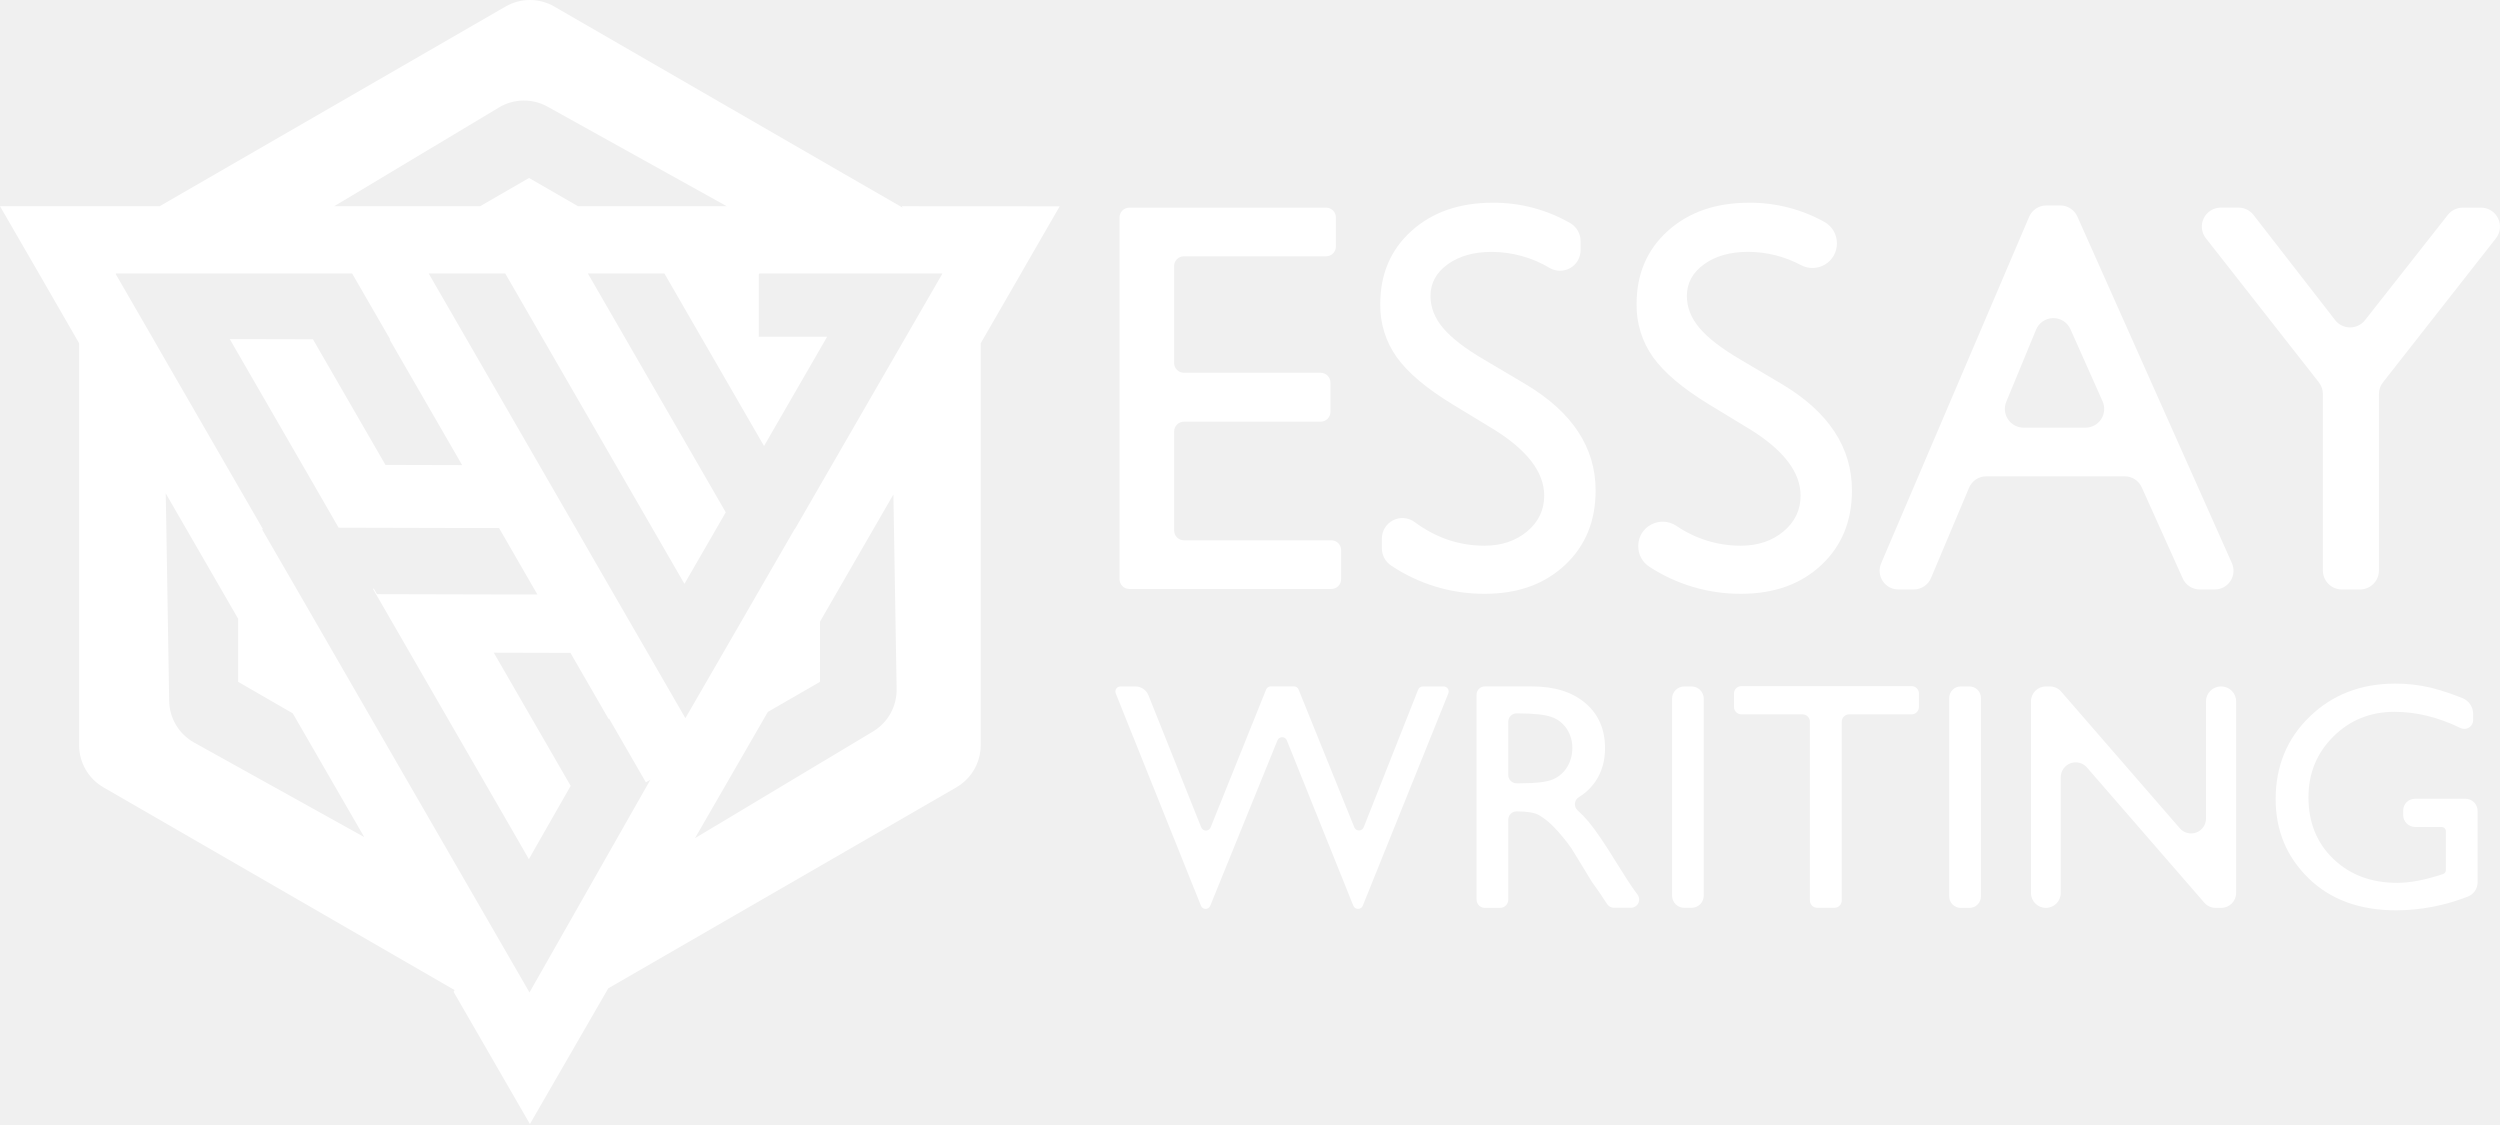
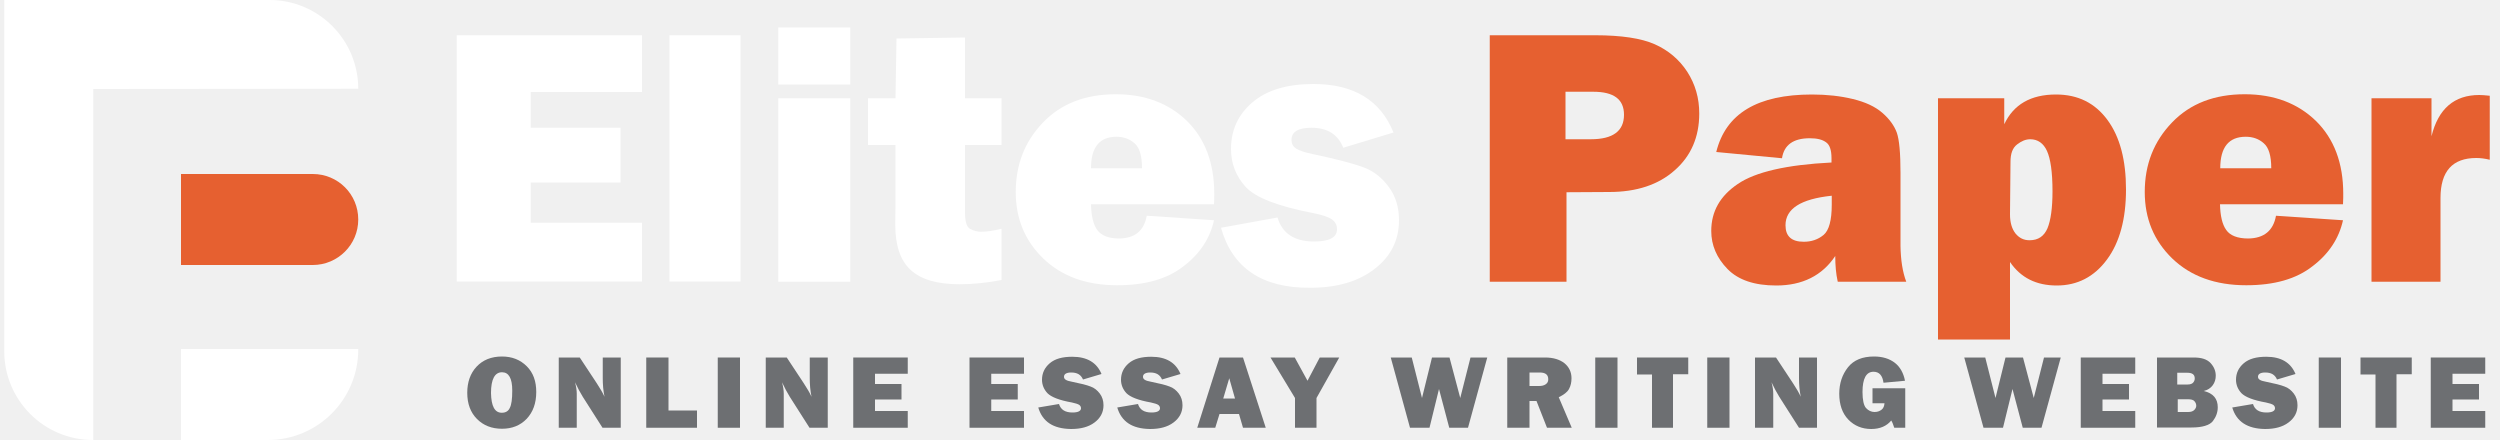
- <svg xmlns="http://www.w3.org/2000/svg" id="Layer_1" data-name="Layer 1" viewBox="0 0 1549.05 696.48">
-   <defs>
-     <style>.cls-1{fill:#fff;}</style>
-   </defs>
-   <path class="cls-1" d="M566.13,132.85l.52.91-1.57-.91-35-20.17L350.73,9.11a30.11,30.11,0,0,0-30.14,0L106.25,132.85H7.32L31,173.79,54.7,214.92l1.64,2.83V466.81a30.15,30.15,0,0,0,15.07,26.11L287.1,617.45l1.9,1.09-.62,1.11,23.81,41.23,23.47,40.67,48.56-84.1,72.75-42,35.58-20.54L531,532.71l68.92-39.79c.81-.47,1.61-1,2.36-1.52a30.15,30.15,0,0,0,12.59-21.8c.08-.92.13-1.85.13-2.79V217.75l.07-.14,2.21-3.83,0,0,22.65-39.22,1-1.8,0,0,23-39.85ZM316.49,71.66a30.1,30.1,0,0,1,30.13-.49l111,61.68H365.46l-30.33-17.5-30.32,17.5H214.38ZM127.63,465.19a30.13,30.13,0,0,1-15.49-25.86L111,369.55l-.67-41.07L110,310.77l10.24,17.73L144,369.64l10.86,18.8v39.1l33.86,19.54L233,523.75Zm281.61,24.88-.23.42-.53.94-.23.39-17.76,31.26-25.66,45.16-5.91,10.4L335.4,620l-23.81-41.25L301.91,562l-43-74.44-68-117.85L169.65,333h.63l-2.5-4.35-12.89-22.32-46.22-80.06L102.21,215,79,174.85h.18l-.18-.32H225.51l1.77,3.08,21.83,37.8h-.39l3.65,6.32,41.3,71.53h-.1l-47.4-.12-41.3-71.52-3.65-6.33-39.05-.09-12.47,0,5.19,9,49.45,85.63,10.94,19,1.85,3.21,77.53.2,9.08,0,12.8,0,10.95,19,10.94,18.95,1.86,3.22-12.8,0-9.08,0-77.53-.19L239,369.88h-.64l1.87,3.22,45,78,44.79,77.6h0l5,8.72,4.89-8.61L360.92,492l-47.64-82.51,45.94.12h1.56l23.66,41,.22-.39,22.87,39.61,2.58-1.5h0l.2-.11Zm139-31.74-4.79,2.87-12.55,7.52-65.44,39.22-27.52,16.5,18.52-32.09,26.65-46.18,32.29-18.63V390.27L524.2,375l36.69-63.55,2,120.54A30.11,30.11,0,0,1,548.22,458.33Zm42.51-282.86-22.1,38.27-1.61,2.8-7.47,12.92L515.38,306l-10.24,17.73-5.27,9.13-.08-.15-6.16,10.67-12.29,21.28-5.27,9.13-6.15,10.67L455.74,409,432,450.06l0,0-24.3-42.1-17.91-31-2.07-3.57-1.85-3.22-10.95-18.95L364,332.2,362.12,329,296.55,215.41l-23.61-40.88h47.44l23.66,41L409.61,329.1l21.8,37.74,14.18-24.54,6.15-10.66,5.27-9.13-3.34-5.79-1.85-3.21L386.25,199.93l-14.67-25.4H419l14.73,25.52,47,81.38,34.65-60,4.46-7.73-14.37,0h-3l-25,0V175.26l.42-.73H591.27Z" transform="translate(-7.32 -5.07)" />
-   <path class="cls-1" d="M707.05,133.73H829a6.08,6.08,0,0,1,6.07,6.08v18a6.07,6.07,0,0,1-6.07,6.07h-88.1a6.08,6.08,0,0,0-6.08,6.08v60a6.08,6.08,0,0,0,6.08,6.08h84.71a6.08,6.08,0,0,1,6.08,6.08v18.15a6.08,6.08,0,0,1-6.08,6.08H740.92a6.08,6.08,0,0,0-6.08,6.08v61.34a6.08,6.08,0,0,0,6.08,6.08h91.31a6.08,6.08,0,0,1,6.08,6.08v18a6.08,6.08,0,0,1-6.08,6.08H707.05A6.08,6.08,0,0,1,701,363.9V139.81A6.08,6.08,0,0,1,707.05,133.73Z" transform="translate(-7.32 -5.07)" />
-   <path class="cls-1" d="M933,271.19l-25.74-15.64q-24.22-14.79-34.46-29.1a55.08,55.08,0,0,1-10.25-32.94q0-27.94,19.39-45.39t50.38-17.44a94.9,94.9,0,0,1,47.83,12.58,12.86,12.86,0,0,1,6.54,11.14v5.67a12.74,12.74,0,0,1-19.07,11.08,70.62,70.62,0,0,0-36-10q-16.61,0-27.27,7.68t-10.67,19.65q0,10.63,7.86,19.91t25.28,19.48l25.86,15.31Q996,269.05,996,309q0,28.46-19.05,46.23T927.39,373a103.26,103.26,0,0,1-58.08-17.49,12.81,12.81,0,0,1-5.76-10.68v-6a12.74,12.74,0,0,1,20.27-10.31q19.8,14.68,43.23,14.68,15.91,0,26.51-8.86t10.58-22.19Q964.14,290.57,933,271.19Z" transform="translate(-7.32 -5.07)" />
-   <path class="cls-1" d="M1091.83,271.19l-25.74-15.64q-24.21-14.79-34.46-29.1a55.14,55.14,0,0,1-10.25-32.94q0-27.94,19.39-45.39t50.39-17.44a94.87,94.87,0,0,1,46.6,11.9,15.07,15.07,0,0,1,7.76,13.22V156a15.16,15.16,0,0,1-22.27,13.35,69.88,69.88,0,0,0-32.77-8.23q-16.61,0-27.27,7.68t-10.67,19.65q0,10.63,7.86,19.91t25.28,19.48l25.87,15.31q43.28,25.86,43.28,65.82,0,28.46-19,46.23T1086.25,373a103.1,103.1,0,0,1-57-16.79,15,15,0,0,1-6.84-12.66v-.13c0-12.19,13.57-19.24,23.72-12.47a70.36,70.36,0,0,0,39.79,12.25q15.91,0,26.5-8.86T1123,312.17Q1123,290.57,1091.83,271.19Z" transform="translate(-7.32 -5.07)" />
-   <path class="cls-1" d="M1390.25,354,1294.5,139.25a11.59,11.59,0,0,0-10.59-6.88h-8.63a11.58,11.58,0,0,0-10.65,7L1172.9,354.17a11.6,11.6,0,0,0,10.66,16.15h9.57a11.6,11.6,0,0,0,10.68-7.09l23.58-55.94a11.6,11.6,0,0,1,10.68-7.09h85.75a11.59,11.59,0,0,1,10.57,6.84l25.39,56.44a11.58,11.58,0,0,0,10.57,6.84h9.31A11.6,11.6,0,0,0,1390.25,354Zm-90.71-83.95h-38.39a11.6,11.6,0,0,1-10.71-16l18.47-44.71a11.59,11.59,0,0,1,21.3-.29l19.92,44.71A11.6,11.6,0,0,1,1299.54,270.06Z" transform="translate(-7.32 -5.07)" />
-   <path class="cls-1" d="M1533.32,133.73h11.29a11.74,11.74,0,0,1,9.24,19l-70,89.26a11.76,11.76,0,0,0-2.5,7.25V358.58a11.74,11.74,0,0,1-11.74,11.74h-11.24a11.74,11.74,0,0,1-11.74-11.74V249.22a11.76,11.76,0,0,0-2.5-7.25l-70-89.26a11.74,11.74,0,0,1,9.23-19h11a11.74,11.74,0,0,1,9.27,4.54l50.58,65.16a11.74,11.74,0,0,0,18.5.06l51.36-65.28A11.75,11.75,0,0,1,1533.32,133.73Z" transform="translate(-7.32 -5.07)" />
-   <path class="cls-1" d="M889,430.41h12.84a3.13,3.13,0,0,1,2.9,4.29l-53,131.54a3.13,3.13,0,0,1-2.9,2h-.1a3.12,3.12,0,0,1-2.89-2L804.66,463.8a3.13,3.13,0,0,0-5.8,0L757.24,566.25a3.12,3.12,0,0,1-2.9,2h0a3.14,3.14,0,0,1-2.9-2L698.65,434.7a3.13,3.13,0,0,1,2.9-4.29h9.28a8.69,8.69,0,0,1,8.08,5.47l32.73,81.87a3.12,3.12,0,0,0,5.8,0l34.37-85.39a3.11,3.11,0,0,1,2.9-2h14.35a3.11,3.11,0,0,1,2.89,1.95l34.53,85.38a3.12,3.12,0,0,0,5.8,0l33.77-85.34A3.12,3.12,0,0,1,889,430.41Z" transform="translate(-7.32 -5.07)" />
-   <path class="cls-1" d="M922.23,562.5v-127a5.11,5.11,0,0,1,5.11-5.11h29.27q20.82,0,33,10.31t12.23,27.89q0,12-6,20.73A33.54,33.54,0,0,1,985.63,499a5.1,5.1,0,0,0-.82,8.14,71.42,71.42,0,0,1,6.76,7q6.28,7.47,17.68,26,7.17,11.68,11.49,17.58l1.23,1.67a5.11,5.11,0,0,1-4.11,8.15h-10.48a5.09,5.09,0,0,1-4.26-2.29l-4.47-6.75c-.2-.33-.59-.88-1.18-1.67l-3.72-5.26-.2-.3-6-9.87-6.46-10.54-.23-.34a107,107,0,0,0-11-13.28,42.69,42.69,0,0,0-9.15-7.21q-4.08-2.21-13.71-2.2h0a5.11,5.11,0,0,0-5.12,5.11V562.5a5.11,5.11,0,0,1-5.11,5.11h-9.42A5.11,5.11,0,0,1,922.23,562.5Zm25.54-115.4H947a5.12,5.12,0,0,0-5.12,5.12V485.3a5.12,5.12,0,0,0,5.12,5.12h2.35q14.92,0,20.48-2.56a19.2,19.2,0,0,0,8.64-7.71,22.39,22.39,0,0,0,3.09-11.73,20.9,20.9,0,0,0-3.44-11.74,18.43,18.43,0,0,0-9.67-7.42Q962.2,447.12,947.77,447.1Z" transform="translate(-7.32 -5.07)" />
-   <path class="cls-1" d="M1050.91,430.41h4.48A7.57,7.57,0,0,1,1063,438V560a7.58,7.58,0,0,1-7.58,7.58h-4.48a7.58,7.58,0,0,1-7.58-7.58V438A7.57,7.57,0,0,1,1050.91,430.41Z" transform="translate(-7.32 -5.07)" />
-   <path class="cls-1" d="M1086.3,430.21h105.47a4.57,4.57,0,0,1,4.57,4.57v8.34a4.56,4.56,0,0,1-4.57,4.57h-38.69a4.58,4.58,0,0,0-4.57,4.57V563a4.56,4.56,0,0,1-4.57,4.57h-10.6a4.57,4.57,0,0,1-4.57-4.57V452.26a4.57,4.57,0,0,0-4.57-4.57h-37.9a4.57,4.57,0,0,1-4.57-4.57v-8.34A4.58,4.58,0,0,1,1086.3,430.21Z" transform="translate(-7.32 -5.07)" />
-   <path class="cls-1" d="M1222.21,430.41h5.43a7.11,7.11,0,0,1,7.11,7.1v123a7.11,7.11,0,0,1-7.11,7.11h-5.43a7.11,7.11,0,0,1-7.11-7.11v-123A7.1,7.1,0,0,1,1222.21,430.41Z" transform="translate(-7.32 -5.07)" />
-   <path class="cls-1" d="M1383.44,430.41h.2a9.23,9.23,0,0,1,9.23,9.23V558.38a9.23,9.23,0,0,1-9.23,9.23h-3.45a9.21,9.21,0,0,1-7-3.18l-72.77-83.82a9.24,9.24,0,0,0-16.21,6.05v71.72a9.23,9.23,0,0,1-9.23,9.23h0a9.23,9.23,0,0,1-9.23-9.23V439.64a9.23,9.23,0,0,1,9.23-9.23h2.47a9.21,9.21,0,0,1,7,3.18L1358,518.31a9.24,9.24,0,0,0,16.21-6V439.64A9.23,9.23,0,0,1,1383.44,430.41Z" transform="translate(-7.32 -5.07)" />
-   <path class="cls-1" d="M1503.64,500H1535a7.49,7.49,0,0,1,7.49,7.49v44.34a9.43,9.43,0,0,1-6.1,8.8,122.84,122.84,0,0,1-44.19,8.51q-34.08,0-54.46-19.89t-20.38-49q0-30.75,21.12-51.17t52.94-20.43a93.81,93.81,0,0,1,22,2.5,157.09,157.09,0,0,1,19.59,6.45,10.57,10.57,0,0,1,6.73,9.83v3.83a5.46,5.46,0,0,1-7.84,4.92q-20.58-10.05-40.88-10.05-22.49,0-37.91,15.32t-15.42,37.62q0,23.37,15.42,38.2t39.68,14.83q11.79,0,28.19-5.4h0a2.66,2.66,0,0,0,1.86-2.54v-24a2.67,2.67,0,0,0-2.67-2.67H1503.8a7.42,7.42,0,0,1-7.42-7.41v-2.82A7.26,7.26,0,0,1,1503.64,500Z" transform="translate(-7.32 -5.07)" />
+ <svg xmlns="http://www.w3.org/2000/svg" version="1.1" id="Layer_1" x="0px" y="0px" viewBox="0 0 1000 176" style="enable-background:new 0 0 1000 176;" xml:space="preserve">
+   <style type="text/css">
+ 	.st0{fill:#FFFFFF;}
+ 	.st1{display:none;fill:none;stroke:#000000;stroke-miterlimit:10;}
+ 	.st2{fill:#E66030;}
+ 	.st3{enable-background:new    ;}
+ 	.st4{fill:#6D6F72;}
+ </style>
+   <path class="st0" d="M143.3,35.5L143.3,35.5l-106,0.1V176h-0.1c-19.6,0-35.5-15.9-35.5-35.5V0h106.1C127.4,0,143.3,15.9,143.3,35.5z  " />
+   <polyline class="st1" points="37.3,176 37.3,35.6 143.3,35.6 " />
+   <polyline class="st1" points="72.4,176 72.4,139.6 143.3,139.6 " />
+   <polyline class="st1" points="125.1,106 72.4,106 72.4,69.6 125.1,69.6 " />
+   <path class="st2" d="M143.3,87.8c0,10.1-8.2,18.2-18.2,18.2H72.4V69.6h52.7C135.2,69.6,143.3,77.7,143.3,87.8z" />
+   <path class="st0" d="M143.3,139.6v0.2c0,20-16.2,36.2-36.2,36.2H72.4v-36.4L143.3,139.6L143.3,139.6z" />
+   <path class="st0" d="M256.8,89.1v23.5h-74.1V14.1h74.1v22.7h-44.5v14.3h35.9V73h-35.9v16.1H256.8z" />
+   <path class="st0" d="M296.2,14.1v98.5h-28.4V14.1H296.2z" />
+   <path class="st0" d="M340.1,11v22.8h-28.8V11H340.1z M340.1,39.3v73.4h-28.8V39.3H340.1z" />
+   <path class="st0" d="M400.6,39.3V58H386V85c0,3.7,0.7,5.9,2.1,6.6c1.4,0.7,2.8,1.1,4.3,1.1c2.3,0,5-0.4,8.2-1.2v20.5  c-5.7,1.1-11.3,1.7-16.8,1.7c-8.9,0-15.4-1.9-19.5-5.7c-4.2-3.8-6.2-9.9-6.2-18.2l0.1-8.6V58h-11V39.3h11l0.4-23.9l27.4-0.4v24.3  L400.6,39.3L400.6,39.3z" />
+   <path class="st0" d="M458.7,86.3l26.9,1.8c-1.6,7.2-5.6,13.4-12.2,18.4c-6.5,5.1-15.3,7.6-26.5,7.6c-12.4,0-22.2-3.6-29.6-10.7  c-7.4-7.2-11-16-11-26.6c0-11,3.6-20.2,10.9-27.8s17-11.3,29.1-11.3c11.7,0,21.2,3.6,28.5,10.7c7.2,7.1,10.9,16.8,10.9,29.1  c0,1,0,2.4-0.1,4.2h-49.2c0.1,4.6,0.9,8.1,2.5,10.3s4.5,3.4,8.8,3.4C454,95.3,457.6,92.3,458.7,86.3z M456.8,67.3c0-5-1-8.3-3-10  c-1.9-1.7-4.4-2.6-7.2-2.6c-6.8,0-10.2,4.2-10.2,12.6H456.8z" />
+   <path class="st2" d="M626.6,76.9v35.8h-30.7V14.1H638c10.5,0,18.5,1.2,23.9,3.6s9.8,6.1,13,11c3.2,5,4.8,10.5,4.8,16.7  c0,9.4-3.3,17-9.8,22.7c-6.5,5.8-15.3,8.7-26.2,8.7L626.6,76.9L626.6,76.9z M626.2,55.7h10.1c8.9,0,13.3-3.3,13.3-9.8  c0-6.2-4.1-9.2-12.3-9.2h-11.1L626.2,55.7L626.2,55.7z" />
+   <path class="st2" d="M762.5,112.7h-27.4c-0.7-3.1-1-6.5-1-10.3c-5.2,7.8-13.1,11.8-23.6,11.8c-8.7,0-15.2-2.2-19.5-6.6  c-4.3-4.4-6.5-9.5-6.5-15.2c0-7.8,3.5-14,10.6-18.8c7-4.8,19.5-7.7,37.5-8.6v-1.7c0-3.2-0.7-5.4-2.2-6.4c-1.5-1.1-3.6-1.6-6.5-1.6  c-6.6,0-10.3,2.7-11.1,8l-26.3-2.5c3.8-15.4,16.5-23,38.3-23c5.9,0,11.4,0.6,16.3,1.8c5,1.2,8.9,3,11.8,5.5s4.8,5.2,5.8,7.9  c1,2.8,1.5,8.2,1.5,16.1v29.3C760.3,104,761,108.7,762.5,112.7z M732.6,78.3c-12.3,1.3-18.4,5.2-18.4,11.8c0,4.4,2.4,6.6,7.3,6.6  c3.1,0,5.7-0.9,7.9-2.7c2.2-1.8,3.3-5.9,3.3-12.1V78.3z" />
+   <path class="st2" d="M804,135.8h-28.8V39.3h26.5v10.4c3.7-7.9,10.6-11.9,20.7-11.9c8.8,0,15.6,3.4,20.6,10.2  c5,6.8,7.4,16.1,7.4,27.8s-2.5,21.1-7.6,28s-11.8,10.4-20.1,10.4c-8.2,0-14.4-3.1-18.7-9.4V135.8z M804,85.8c0,3.3,0.8,5.8,2.2,7.6  c1.5,1.8,3.3,2.7,5.6,2.7c3.5,0,5.8-1.6,7.2-4.8c1.3-3.2,2-8.1,2-14.8c0-7.7-0.8-13-2.2-16.1s-3.7-4.7-6.7-4.7  c-1.8,0-3.5,0.7-5.3,2.1c-1.8,1.4-2.6,3.7-2.6,6.9L804,85.8L804,85.8z" />
+   <path class="st2" d="M910.4,86.3l26.8,1.8c-1.6,7.2-5.6,13.4-12.2,18.4c-6.5,5.1-15.3,7.6-26.5,7.6c-12.4,0-22.2-3.6-29.6-10.7  c-7.4-7.2-11-16-11-26.6c0-11,3.6-20.2,10.9-27.8s17-11.3,29.1-11.3c11.7,0,21.2,3.6,28.5,10.7c7.2,7.1,10.9,16.8,10.9,29.1  c0,1,0,2.4-0.1,4.2h-49.2c0.1,4.6,0.9,8.1,2.5,10.3c1.5,2.2,4.5,3.4,8.8,3.4C905.6,95.3,909.3,92.3,910.4,86.3z M908.5,67.3  c0-5-1-8.3-3-10c-1.9-1.7-4.3-2.6-7.2-2.6c-6.8,0-10.2,4.2-10.2,12.6H908.5z" />
+   <path class="st2" d="M976.2,112.7h-27.6V39.3h24v15.2c2.7-11,9.1-16.5,19.1-16.5c1,0,2.4,0.1,4.2,0.3v25.6c-2-0.5-3.8-0.7-5.4-0.7  c-9.5,0-14.3,5.3-14.3,16L976.2,112.7L976.2,112.7z" />
+   <g class="st3">
+     <path class="st4" d="M200.8,171.5c-4.1,0-7.4-1.3-10-3.9c-2.6-2.6-3.9-6.1-3.9-10.5c0-4.2,1.2-7.7,3.7-10.4   c2.5-2.7,5.9-4.1,10.2-4.1c4,0,7.3,1.3,9.9,3.9s3.8,6,3.8,10.3c0,4.5-1.3,8-3.8,10.7C208.1,170.2,204.8,171.5,200.8,171.5z    M200.7,165.1c1.5,0,2.6-0.6,3.2-1.9c0.7-1.3,1-3.6,1-7c0-4.9-1.4-7.3-4.1-7.3c-2.9,0-4.4,2.8-4.4,8.3   C196.5,162.5,197.9,165.1,200.7,165.1z" />
+     <path class="st4" d="M248.3,171.1H241l-7.9-12.4c-1-1.6-2-3.5-3.1-5.8c0.5,1.8,0.7,3.3,0.7,4.6v13.6h-7.2V143h8.4l6.8,10.3   c1.3,2,2.4,3.8,3.1,5.4c-0.5-2.4-0.7-4.9-0.7-7.4V143h7.2V171.1z" />
+     <path class="st4" d="M278.8,164.2v6.9h-20.3V143h8.9v21.2H278.8z" />
+     <path class="st4" d="M296,143v28.1h-8.9V143H296z" />
+     <path class="st4" d="M331,171.1h-7.2l-7.9-12.4c-1-1.6-2-3.5-3.1-5.8c0.5,1.8,0.7,3.3,0.7,4.6v13.6h-7.2V143h8.4l6.8,10.3   c1.3,2,2.4,3.8,3.1,5.4c-0.5-2.4-0.7-4.9-0.7-7.4V143h7.2V171.1z" />
+     <path class="st4" d="M363.1,164.4v6.7h-21.8V143h21.8v6.5H350v4.1h10.6v6.2H350v4.6H363.1z" />
+     <path class="st4" d="M409.6,164.4v6.7h-21.8V143h21.8v6.5h-13.1v4.1h10.6v6.2h-10.6v4.6H409.6z" />
+     <path class="st4" d="M415.3,163l8.3-1.4c0.7,2.3,2.5,3.4,5.4,3.4c2.2,0,3.4-0.6,3.4-1.7c0-0.6-0.3-1.1-0.8-1.4   c-0.5-0.3-1.4-0.6-2.8-0.9c-5.1-0.9-8.3-2.2-9.8-3.7c-1.4-1.5-2.2-3.3-2.2-5.4c0-2.6,1-4.8,3.1-6.6s5.1-2.6,9-2.6   c5.9,0,9.8,2.3,11.7,6.9l-7.4,2.2c-0.8-1.9-2.3-2.8-4.7-2.8c-1.9,0-2.9,0.6-2.9,1.7c0,0.5,0.2,0.9,0.7,1.2c0.4,0.3,1.3,0.6,2.5,0.8   c3.5,0.7,5.9,1.3,7.4,1.9c1.5,0.5,2.7,1.5,3.7,2.8s1.5,2.9,1.5,4.7c0,2.8-1.2,5.1-3.6,6.9c-2.4,1.8-5.5,2.6-9.4,2.6   C421.3,171.5,417,168.7,415.3,163z" />
+     <path class="st4" d="M446.9,163l8.3-1.4c0.7,2.3,2.5,3.4,5.4,3.4c2.2,0,3.4-0.6,3.4-1.7c0-0.6-0.3-1.1-0.8-1.4   c-0.5-0.3-1.4-0.6-2.8-0.9c-5.1-0.9-8.3-2.2-9.8-3.7c-1.4-1.5-2.2-3.3-2.2-5.4c0-2.6,1-4.8,3.1-6.6s5.1-2.6,9-2.6   c5.9,0,9.8,2.3,11.7,6.9l-7.4,2.2c-0.8-1.9-2.3-2.8-4.7-2.8c-1.9,0-2.9,0.6-2.9,1.7c0,0.5,0.2,0.9,0.7,1.2c0.4,0.3,1.3,0.6,2.5,0.8   c3.5,0.7,5.9,1.3,7.4,1.9c1.5,0.5,2.7,1.5,3.7,2.8s1.5,2.9,1.5,4.7c0,2.8-1.2,5.1-3.6,6.9c-2.4,1.8-5.5,2.6-9.4,2.6   C452.9,171.5,448.6,168.7,446.9,163z" />
+     <path class="st4" d="M497.2,171.1l-1.6-5.5h-7.8l-1.7,5.5h-7.2l8.9-28.1h9.4l9.1,28.1H497.2z M489.3,159.4h4.7l-2.3-8.1   L489.3,159.4z" />
+     <path class="st4" d="M535.7,143l-9.1,16.2v11.9H518v-11.9l-9.8-16.2h9.7l5.1,9.3l4.9-9.3H535.7z" />
+     <path class="st4" d="M594.9,143l-7.7,28.1h-7.5l-4.1-15.5l-3.8,15.5h-7.8l-7.7-28.1h8.4l4.1,16.2l4-16.2h7l4.3,16.2l4.1-16.2H594.9   z" />
+     <path class="st4" d="M628.7,171.1h-9.9l-4.2-10.7h-2.8v10.7h-8.9V143h15.1c3.3,0,5.9,0.8,7.8,2.3c1.8,1.5,2.8,3.5,2.8,6   c0,1.6-0.3,3-1,4.3s-2.1,2.3-4.1,3.3L628.7,171.1z M611.8,154.4h3.8c1.1,0,2-0.2,2.7-0.7c0.7-0.5,1-1.1,1-2c0-1.8-1.1-2.7-3.4-2.7   h-4.1V154.4z" />
+     <path class="st4" d="M647,143v28.1h-8.9V143H647z" />
+     <path class="st4" d="M669.2,149.8v21.3h-8.4v-21.3h-6V143h20.5v6.7H669.2z" />
+     <path class="st4" d="M691.8,143v28.1h-8.9V143H691.8z" />
+     <path class="st4" d="M726.8,171.1h-7.2l-7.9-12.4c-1-1.6-2-3.5-3.1-5.8c0.5,1.8,0.7,3.3,0.7,4.6v13.6H702V143h8.4l6.8,10.3   c1.3,2,2.4,3.8,3.1,5.4c-0.5-2.4-0.7-4.9-0.7-7.4V143h7.2V171.1z" />
+     <path class="st4" d="M762.1,155.4v15.7h-4.4c-0.4-1.2-0.7-2.1-1.2-2.9c-1.8,2.2-4.5,3.4-8,3.4c-3.7,0-6.8-1.3-9.2-3.8   s-3.6-6-3.6-10.3c0-4.2,1.2-7.7,3.5-10.6c2.3-2.9,5.8-4.3,10.4-4.3c3.5,0,6.2,0.9,8.3,2.5s3.5,4.1,4.1,7.2l-8.6,0.8   c-0.4-2.9-1.7-4.4-4-4.4c-2.9,0-4.4,2.7-4.4,8.1c0,3.2,0.5,5.4,1.4,6.4c0.9,1,2.1,1.6,3.4,1.6c1.1,0,2-0.3,2.8-0.9   c0.8-0.6,1.1-1.5,1.2-2.6H749v-6H762.1z" />
+     <path class="st4" d="M824.3,143l-7.7,28.1h-7.5l-4.1-15.5l-3.8,15.5h-7.8l-7.7-28.1h8.4l4.1,16.2l4-16.2h7l4.3,16.2l4.1-16.2H824.3   z" />
+     <path class="st4" d="M854.1,164.4v6.7h-21.8V143h21.8v6.5H841v4.1h10.6v6.2H841v4.6H854.1z" />
+     <path class="st4" d="M862.8,171.1V143h14.7c3.1,0,5.3,0.7,6.7,2.2c1.4,1.5,2.1,3.2,2.1,5.1c0,1.4-0.4,2.7-1.2,3.8s-2,1.9-3.6,2.3   c3.8,0.9,5.6,3.1,5.6,6.5c0,2.1-0.7,3.9-2,5.6c-1.3,1.6-4.2,2.5-8.5,2.5H862.8z M871,153.8h4.1c1,0,1.8-0.3,2.2-0.8s0.6-1,0.6-1.6   c0-1.6-1-2.3-3-2.3h-4V153.8z M871,164.8h4.3c1.1,0,1.9-0.3,2.4-0.8c0.5-0.5,0.8-1.1,0.8-1.7c0-0.6-0.2-1.2-0.7-1.8   s-1.4-0.8-2.7-0.8h-4V164.8z" />
+     <path class="st4" d="M892.9,163l8.3-1.4c0.7,2.3,2.5,3.4,5.4,3.4c2.2,0,3.4-0.6,3.4-1.7c0-0.6-0.3-1.1-0.8-1.4   c-0.5-0.3-1.4-0.6-2.8-0.9c-5.1-0.9-8.3-2.2-9.8-3.7c-1.4-1.5-2.2-3.3-2.2-5.4c0-2.6,1-4.8,3.1-6.6s5.1-2.6,9-2.6   c5.9,0,9.8,2.3,11.7,6.9l-7.4,2.2c-0.8-1.9-2.3-2.8-4.7-2.8c-1.9,0-2.9,0.6-2.9,1.7c0,0.5,0.2,0.9,0.7,1.2c0.4,0.3,1.3,0.6,2.5,0.8   c3.5,0.7,5.9,1.3,7.4,1.9c1.5,0.5,2.7,1.5,3.7,2.8s1.5,2.9,1.5,4.7c0,2.8-1.2,5.1-3.6,6.9c-2.4,1.8-5.5,2.6-9.4,2.6   C899,171.5,894.6,168.7,892.9,163z" />
+     <path class="st4" d="M936.4,143v28.1h-8.9V143H936.4z" />
+     <path class="st4" d="M958.6,149.8v21.3h-8.4v-21.3h-6V143h20.5v6.7H958.6z" />
+     <path class="st4" d="M994.1,164.4v6.7h-21.8V143h21.8v6.5H981v4.1h10.6v6.2H981v4.6H994.1z" />
+   </g>
+   <g>
+     <path class="st0" d="M488.4,91.1l22.6-4.1c1.9,6.4,6.8,9.6,14.6,9.6c6.1,0,9.2-1.6,9.2-4.9c0-1.7-0.7-3-2.1-4   c-1.4-0.9-3.9-1.8-7.6-2.5c-13.9-2.7-22.8-6.1-26.8-10.4c-3.9-4.3-5.9-9.3-5.9-15.2c0-7.5,2.8-13.7,8.5-18.6s13.8-7.4,24.5-7.4   c16.1,0,26.8,6.5,32,19.4l-20.1,6.1c-2.1-5.3-6.3-8-12.7-8c-5.3,0-8,1.6-8,4.9c0,1.5,0.6,2.6,1.8,3.4c1.2,0.8,3.5,1.6,7,2.3   c9.5,2,16.2,3.8,20.2,5.3c4,1.5,7.3,4.2,10,7.9c2.7,3.7,4,8.1,4,13.2c0,8-3.3,14.5-9.8,19.5c-6.5,5-15,7.5-25.6,7.5   C504.9,115.3,492.9,107.2,488.4,91.1z" />
+   </g>
</svg>
